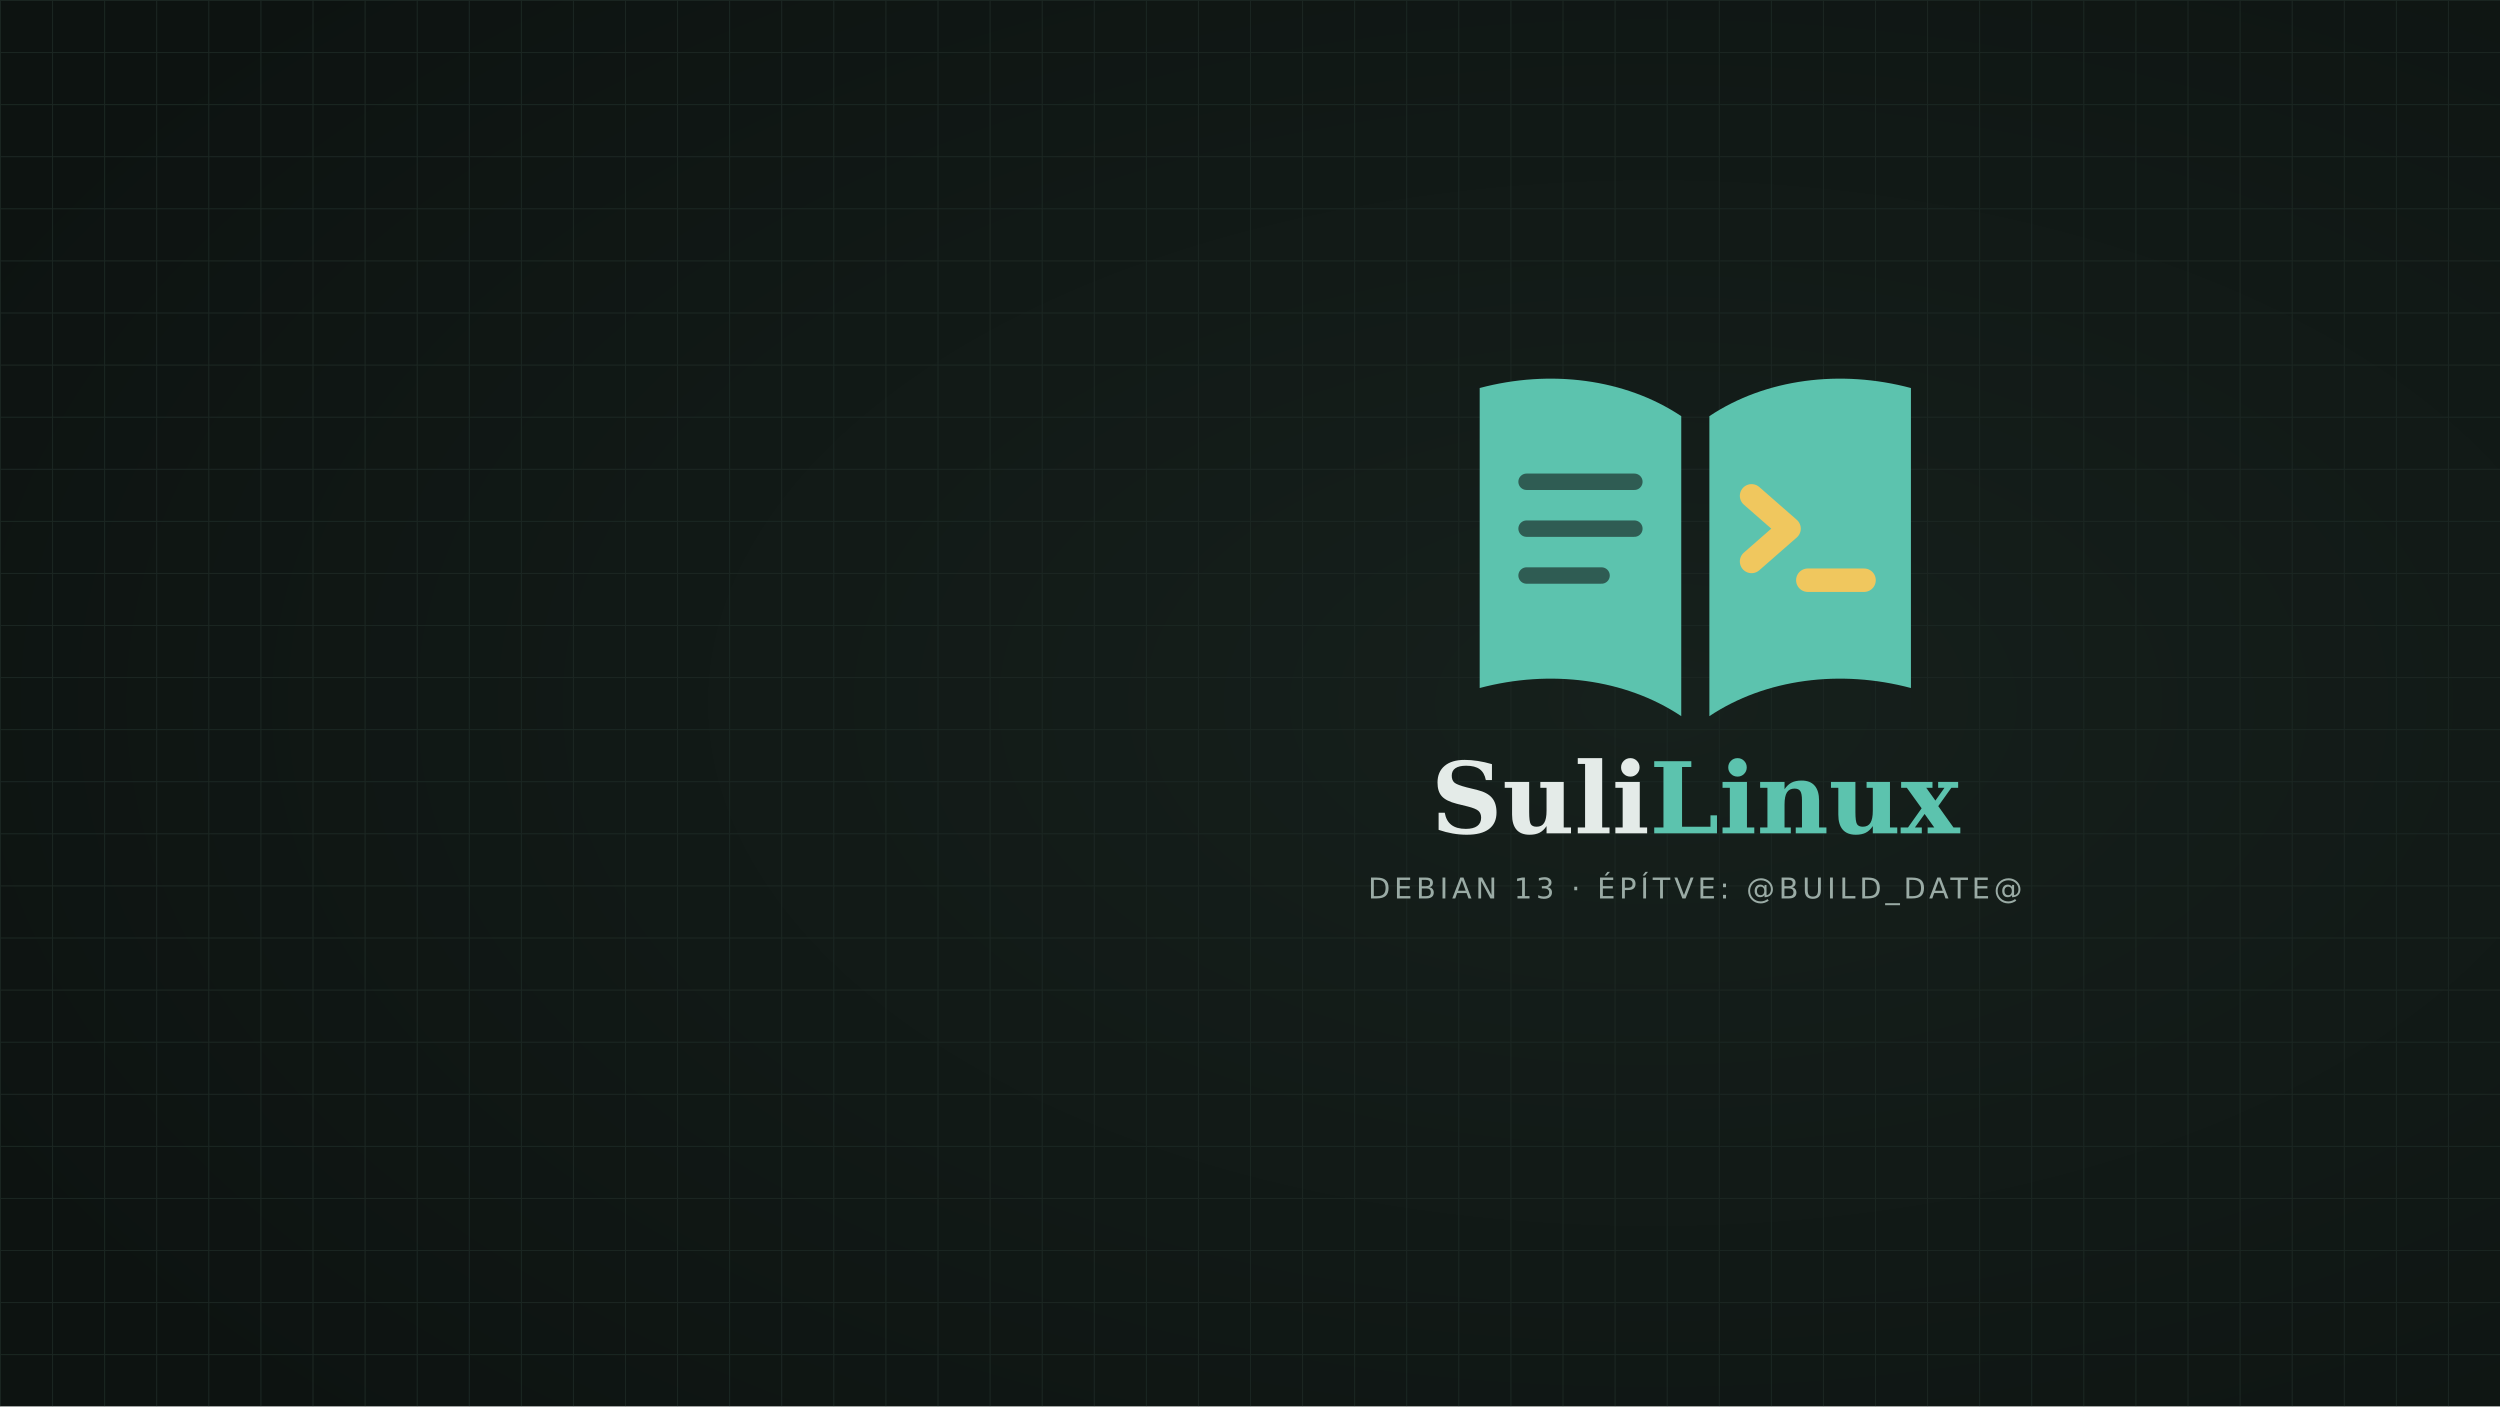
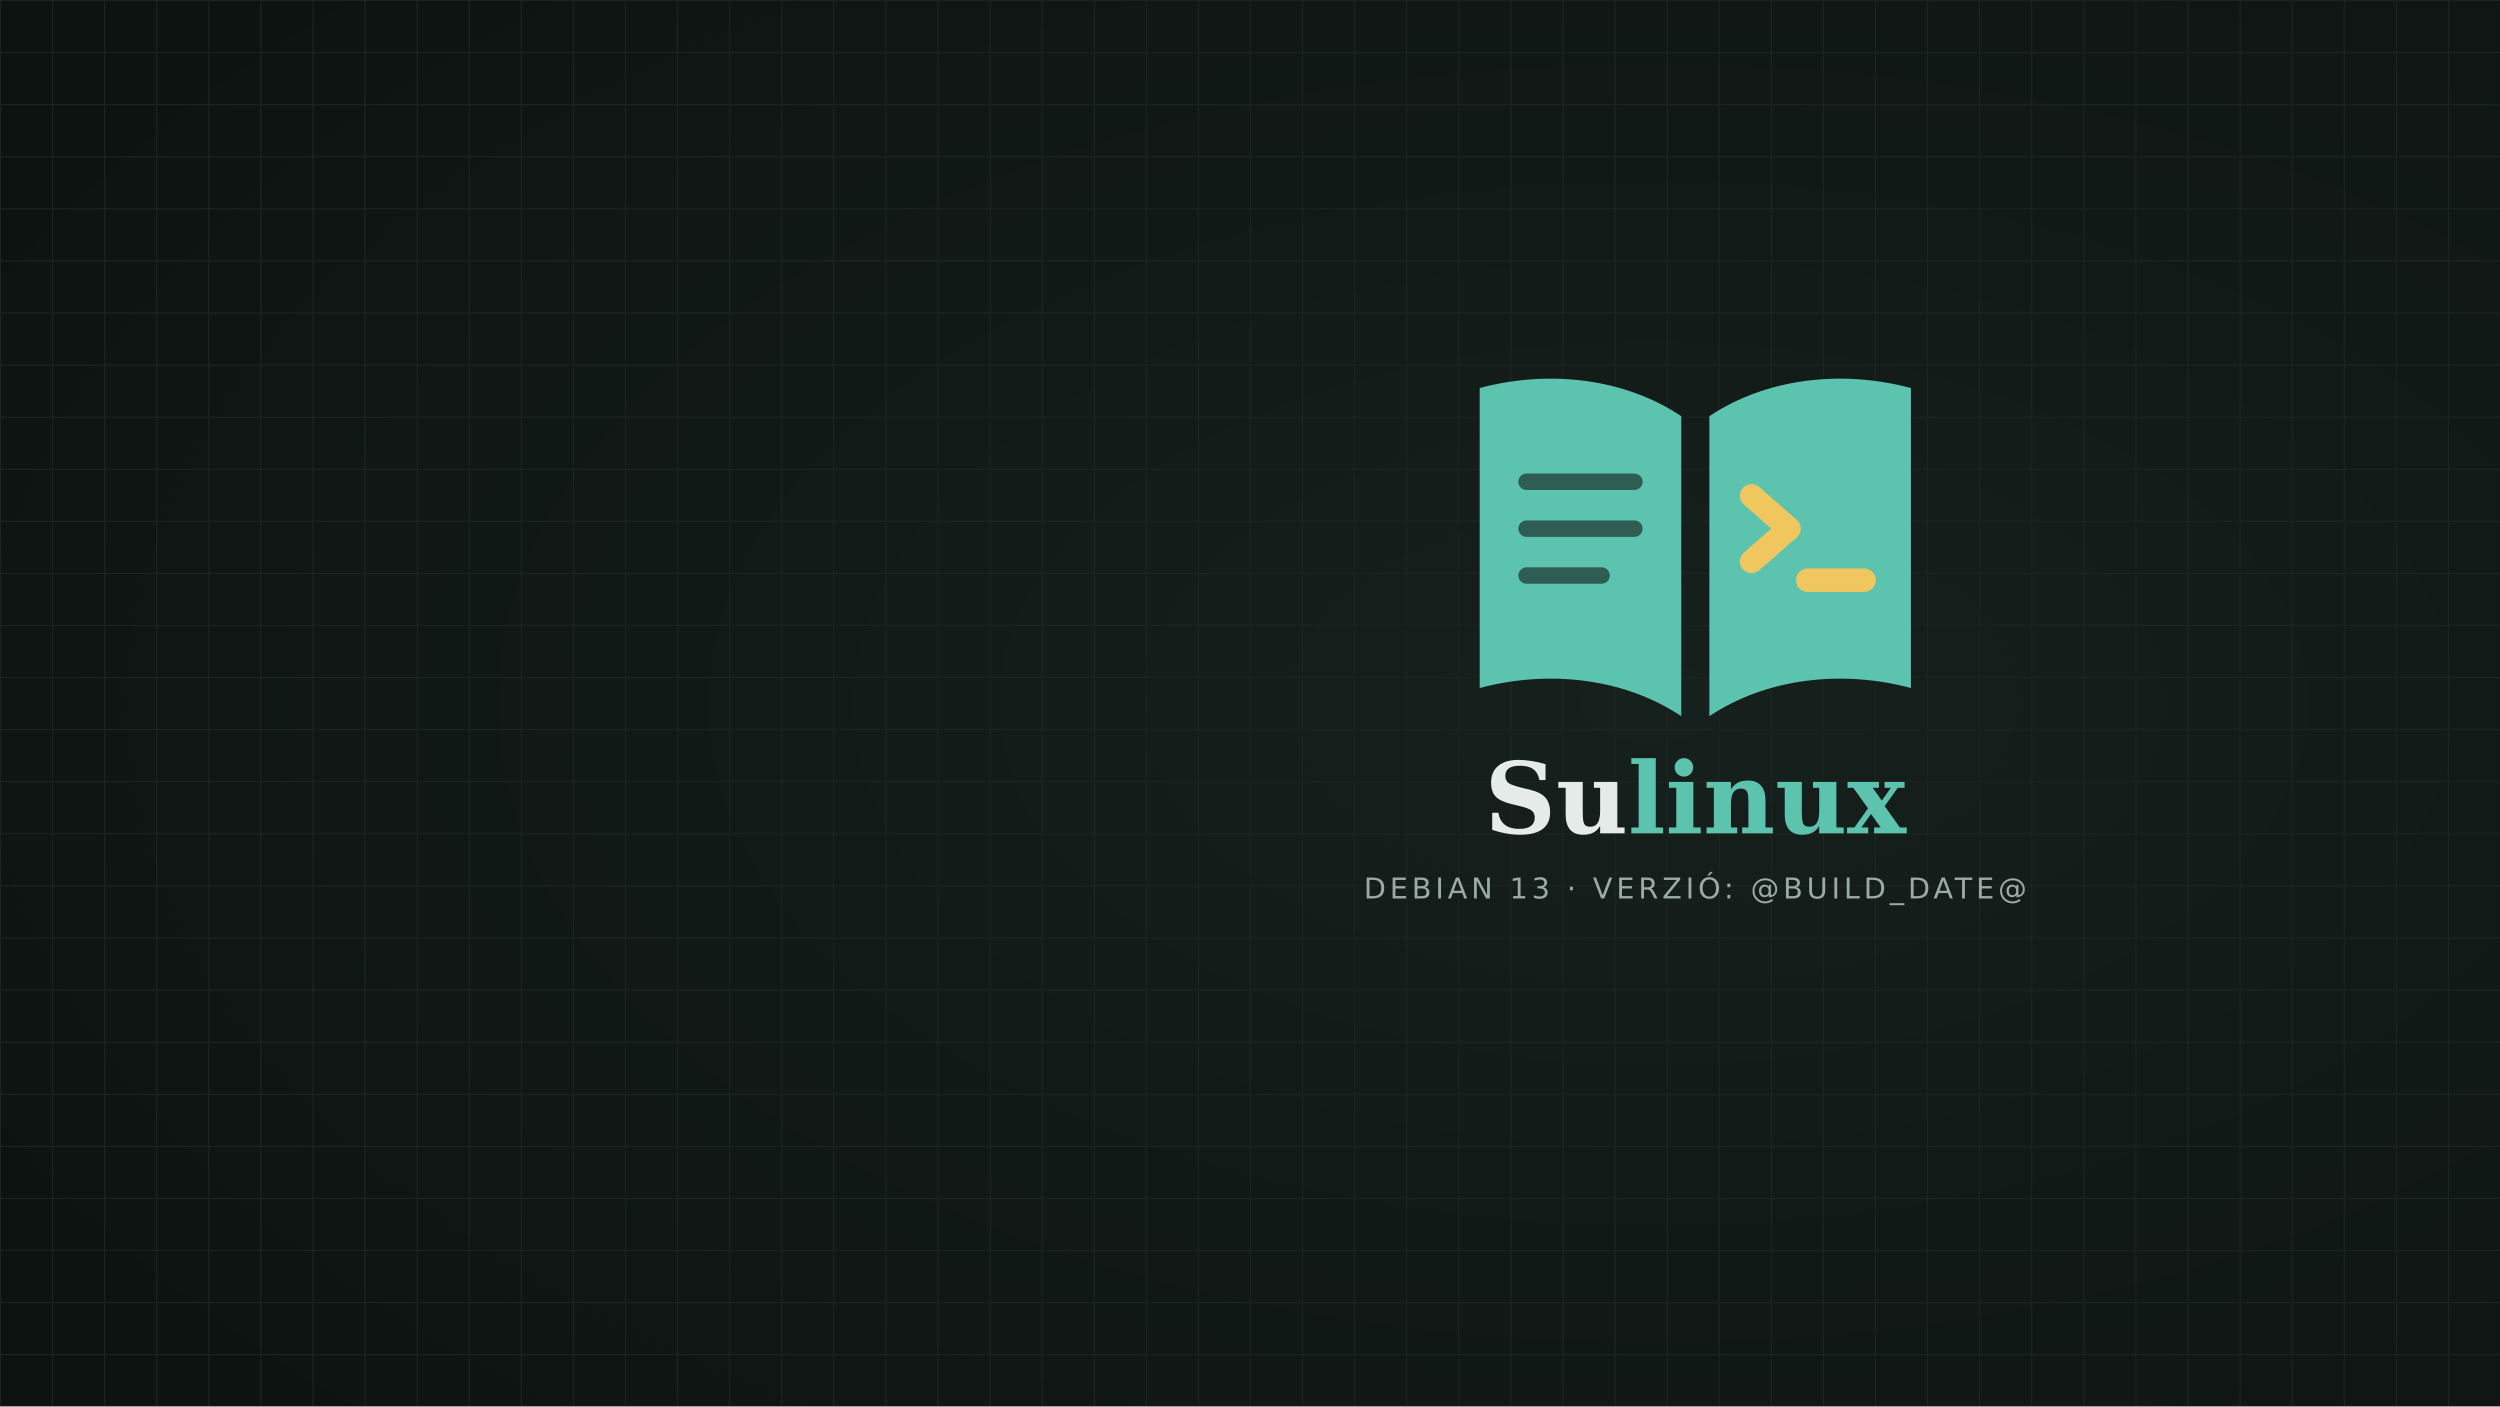
<svg xmlns="http://www.w3.org/2000/svg" viewBox="0 0 1920 1080" width="1920" height="1080">
  <defs>
    <radialGradient id="alap" cx="0.66" cy="0.5" r="0.75">
      <stop offset="0" stop-color="#16201c" />
      <stop offset="1" stop-color="#0d1311" />
    </radialGradient>
    <pattern id="kockas" width="40" height="40" patternUnits="userSpaceOnUse">
      <path d="M40 0H0V40" fill="none" stroke="#1b2622" stroke-width="1.5" />
    </pattern>
  </defs>
  <rect width="1920" height="1080" fill="url(#alap)" />
  <rect width="1920" height="1080" fill="url(#kockas)" />
  <g transform="translate(1086 190) scale(3.6)">
    <path d="M57 36C45 28 29 26 14 30V94C29 90 45 92 57 100Z" fill="#5cc3ae" />
    <path d="M63 36C75 28 91 26 106 30V94C91 90 75 92 63 100Z" fill="#5cc3ae" />
    <path d="M24 50H47M24 60H47M24 70H40" stroke="#111816" stroke-opacity="0.6" stroke-width="3.5" stroke-linecap="round" fill="none" />
    <path d="M72 53L80 60L72 67" stroke="#f0c75e" stroke-width="5" stroke-linecap="round" stroke-linejoin="round" fill="none" />
    <path d="M84 71H96" stroke="#f0c75e" stroke-width="5" stroke-linecap="round" fill="none" />
  </g>
-   <text x="1302" y="640" text-anchor="middle" font-family="DejaVu Serif" font-weight="bold" font-size="76" fill="#e4ebe8">Suli<tspan fill="#5cc3ae">Linux</tspan>
+   <text x="1302" y="640" text-anchor="middle" font-family="DejaVu Serif" font-weight="bold" font-size="76" fill="#e4ebe8">Su<tspan fill="#5cc3ae">linux</tspan>
  </text>
-   <text x="1302" y="690" text-anchor="middle" font-family="DejaVu Sans" font-size="22" letter-spacing="3" fill="#9aaba5">DEBIAN 13 · ÉPÍTVE: @BUILD_DATE@</text>
+   <text x="1302" y="690" text-anchor="middle" font-family="DejaVu Sans" font-size="22" letter-spacing="3" fill="#9aaba5">DEBIAN 13 · VERZIÓ: @BUILD_DATE@</text>
</svg>
